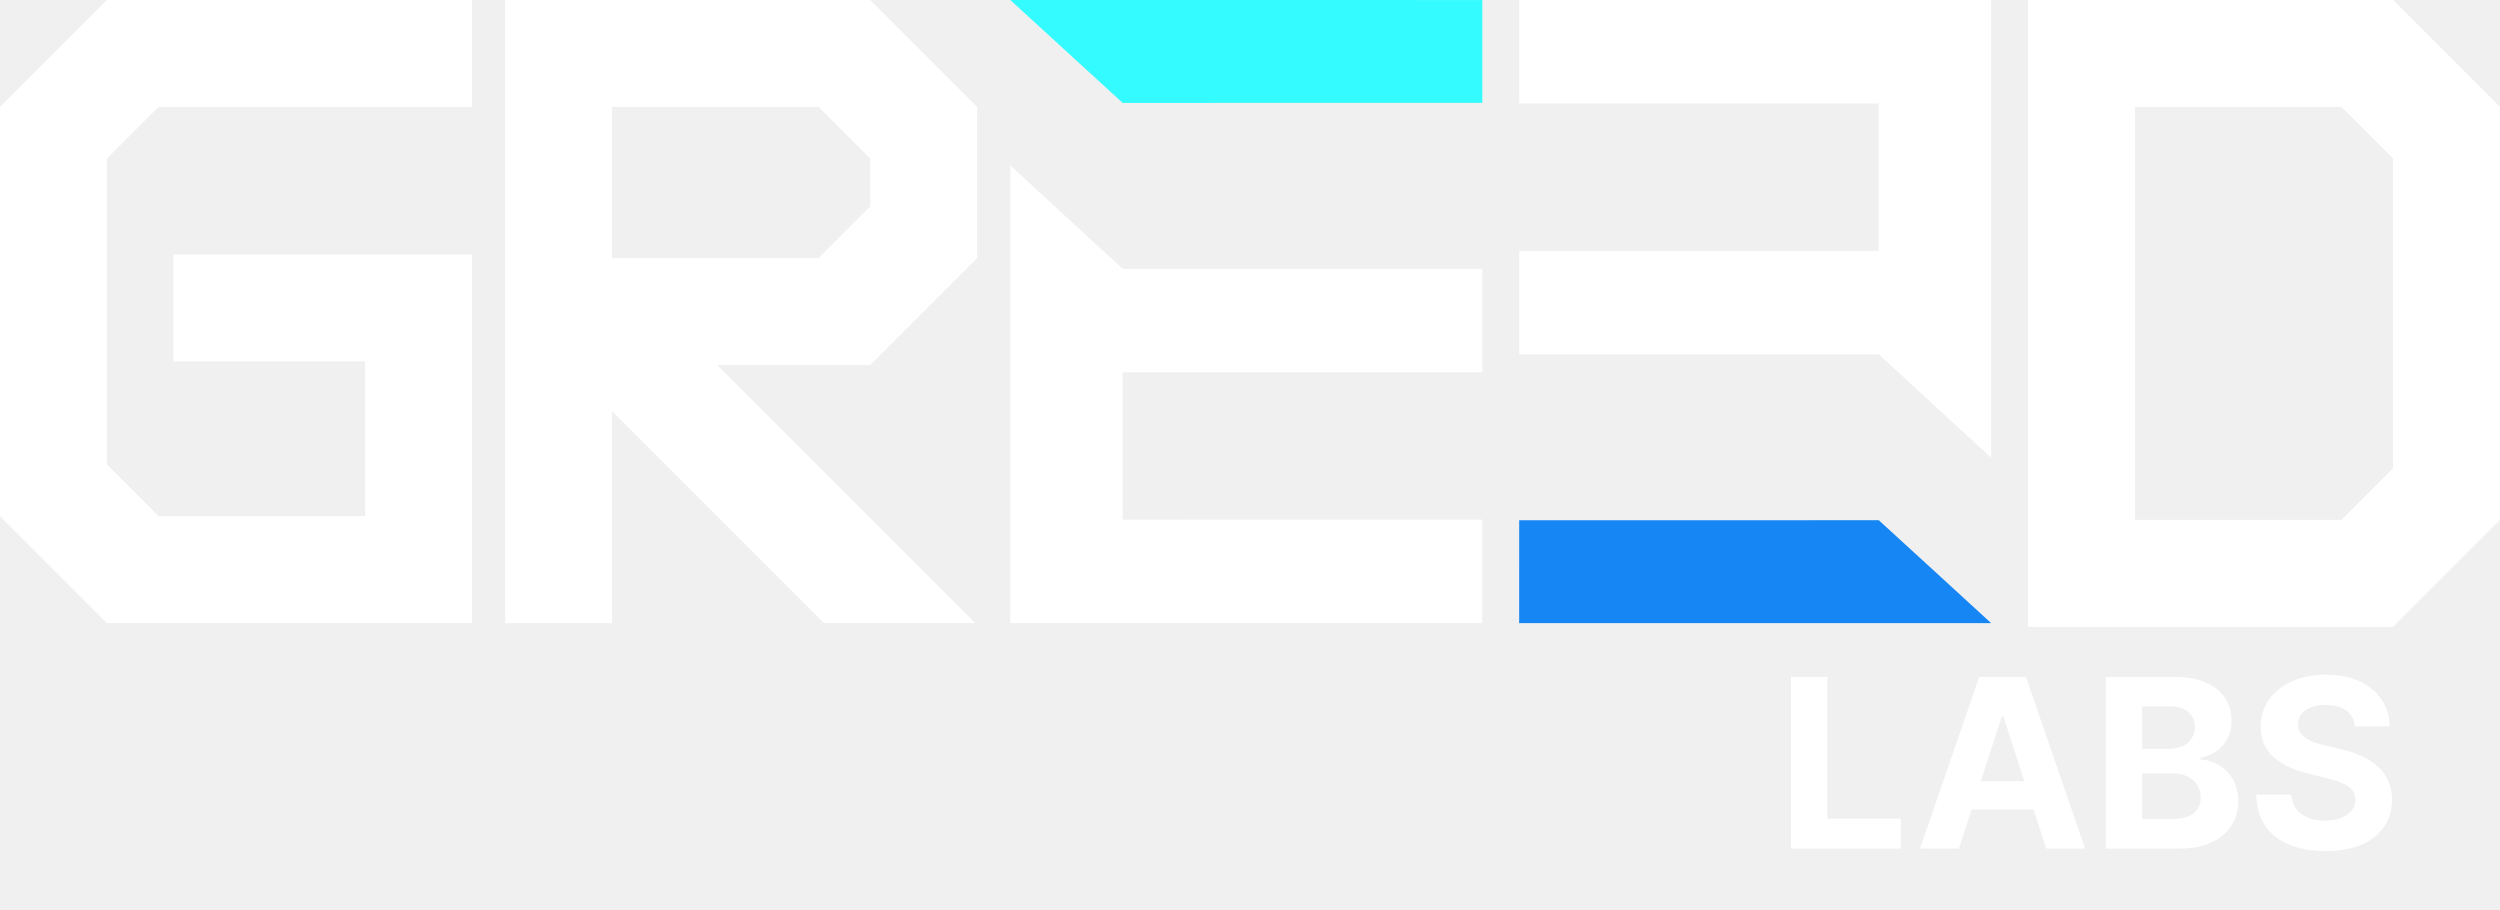
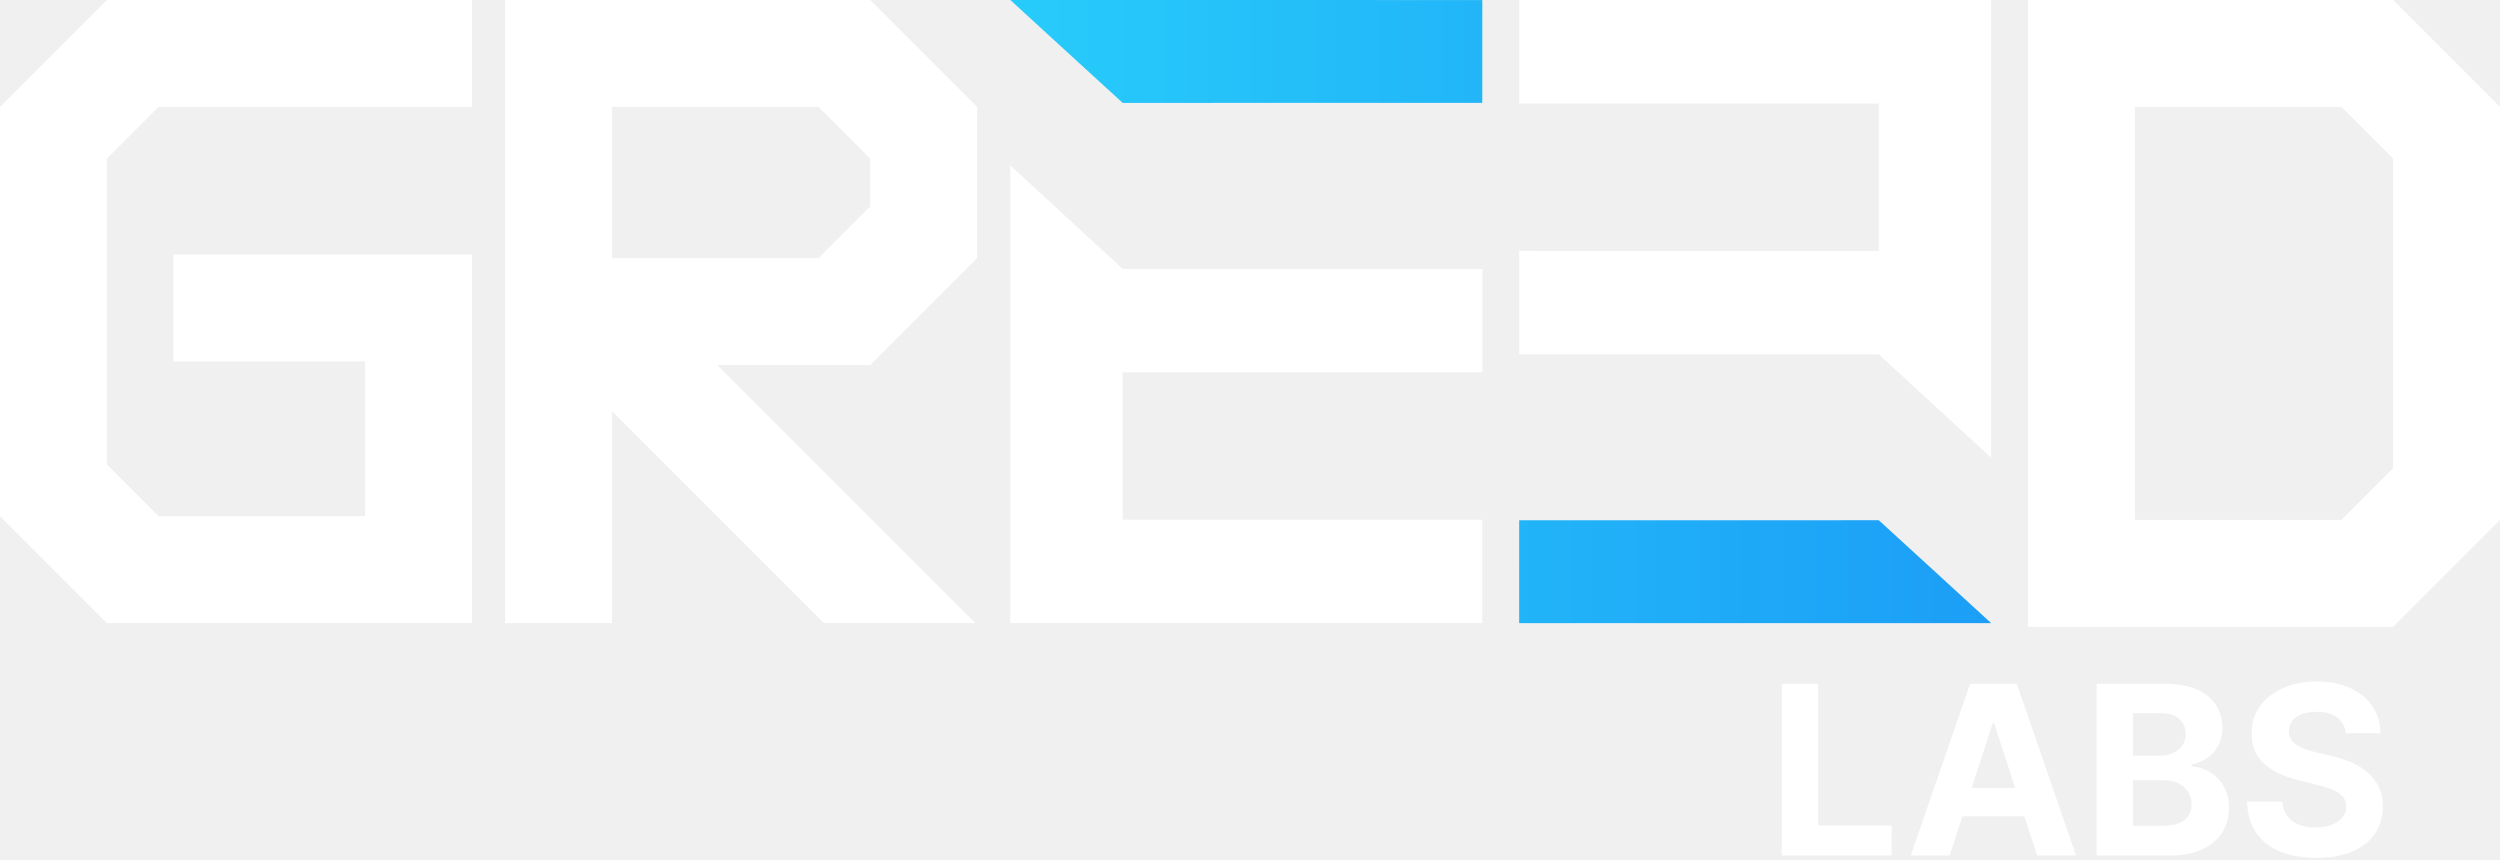
- <svg xmlns="http://www.w3.org/2000/svg" viewBox="0 0 124 45.092" fill="none">
-   <path d="M88.833 42.092V33.579H90.633V40.608H94.283V42.092H88.833ZM97.159 42.092H95.23L98.169 33.579H100.488L103.423 42.092H101.494L99.362 35.524H99.295L97.159 42.092ZM97.038 38.746H101.594V40.151H97.038V38.746ZM104.448 42.092V33.579H107.856C108.482 33.579 109.005 33.672 109.423 33.858C109.842 34.043 110.156 34.301 110.367 34.631C110.577 34.958 110.683 35.335 110.683 35.761C110.683 36.094 110.616 36.386 110.483 36.638C110.35 36.888 110.167 37.093 109.934 37.254C109.704 37.412 109.441 37.524 109.145 37.59V37.673C109.469 37.687 109.772 37.779 110.055 37.948C110.34 38.117 110.572 38.354 110.749 38.659C110.926 38.961 111.015 39.321 111.015 39.739C111.015 40.191 110.903 40.594 110.678 40.949C110.457 41.301 110.128 41.579 109.693 41.784C109.258 41.989 108.722 42.092 108.085 42.092H104.448ZM106.247 40.62H107.715C108.216 40.62 108.582 40.525 108.812 40.334C109.042 40.14 109.157 39.882 109.157 39.561C109.157 39.325 109.1 39.117 108.987 38.937C108.873 38.757 108.711 38.616 108.5 38.513C108.292 38.411 108.044 38.359 107.756 38.359H106.247V40.62ZM106.247 37.141H107.582C107.828 37.141 108.047 37.098 108.238 37.013C108.432 36.924 108.585 36.799 108.696 36.638C108.809 36.478 108.866 36.285 108.866 36.061C108.866 35.753 108.757 35.505 108.538 35.317C108.322 35.128 108.014 35.034 107.615 35.034H106.247V37.141ZM116.804 36.027C116.771 35.692 116.628 35.432 116.376 35.246C116.124 35.06 115.782 34.967 115.349 34.967C115.056 34.967 114.808 35.009 114.605 35.092C114.403 35.173 114.248 35.285 114.14 35.429C114.034 35.573 113.982 35.736 113.982 35.919C113.976 36.072 114.008 36.205 114.077 36.318C114.149 36.432 114.248 36.53 114.373 36.614C114.497 36.694 114.641 36.765 114.805 36.825C114.968 36.884 115.143 36.934 115.329 36.975L116.093 37.158C116.465 37.241 116.806 37.352 117.116 37.491C117.426 37.629 117.695 37.8 117.922 38.002C118.15 38.204 118.325 38.442 118.45 38.717C118.578 38.991 118.643 39.306 118.646 39.66C118.643 40.181 118.51 40.633 118.247 41.015C117.986 41.395 117.609 41.69 117.116 41.901C116.625 42.109 116.034 42.212 115.341 42.212C114.654 42.212 114.055 42.107 113.545 41.897C113.038 41.686 112.642 41.374 112.357 40.961C112.074 40.546 111.926 40.032 111.912 39.419H113.653C113.673 39.705 113.755 39.943 113.899 40.134C114.046 40.323 114.241 40.465 114.485 40.562C114.731 40.657 115.01 40.704 115.32 40.704C115.625 40.704 115.89 40.659 116.114 40.571C116.341 40.482 116.517 40.359 116.642 40.201C116.767 40.043 116.829 39.861 116.829 39.656C116.829 39.465 116.772 39.304 116.659 39.174C116.548 39.044 116.384 38.933 116.168 38.841C115.955 38.75 115.693 38.667 115.383 38.592L114.456 38.359C113.738 38.185 113.171 37.912 112.756 37.54C112.34 37.169 112.134 36.669 112.136 36.04C112.134 35.524 112.271 35.074 112.548 34.689C112.828 34.304 113.211 34.003 113.699 33.787C114.187 33.571 114.741 33.463 115.362 33.463C115.994 33.463 116.545 33.571 117.016 33.787C117.49 34.003 117.859 34.304 118.122 34.689C118.385 35.074 118.521 35.52 118.529 36.027H116.804Z" fill="white" />
-   <path d="M50.112 0C57.916 0.003 65.719 -0.002 73.522 0.002C73.519 1.702 73.52 3.402 73.521 5.103C67.576 5.104 61.632 5.098 55.687 5.106C53.825 3.408 51.97 1.702 50.112 0Z" fill="url(#paint0_linear_788_1715)" />
-   <path d="M50.112 8.205C51.968 9.917 53.827 11.626 55.685 13.335C61.631 13.336 67.577 13.336 73.522 13.336C73.522 15.046 73.522 16.756 73.522 18.467C67.575 18.465 61.629 18.467 55.683 18.465C55.686 20.901 55.684 23.338 55.684 25.774C61.629 25.772 67.575 25.773 73.521 25.773C73.522 27.485 73.52 29.196 73.522 30.908C65.719 30.907 57.916 30.908 50.113 30.907C50.112 23.34 50.113 15.772 50.112 8.205Z" fill="white" />
-   <path d="M98.761 30.908C90.958 30.906 83.155 30.91 75.351 30.906C75.355 29.206 75.353 27.506 75.352 25.805C81.297 25.804 87.242 25.81 93.186 25.802C95.049 27.5 96.903 29.207 98.761 30.908Z" fill="url(#paint1_linear_788_1715)" />
-   <path d="M98.761 22.703C96.905 20.992 95.046 19.282 93.188 17.573C87.242 17.572 81.297 17.572 75.351 17.572C75.352 15.863 75.351 14.152 75.351 12.442C81.298 12.443 87.244 12.441 93.19 12.443C93.187 10.007 93.189 7.57 93.19 5.134C87.244 5.136 81.298 5.135 75.352 5.135C75.352 3.423 75.353 1.712 75.352 0C83.155 0.001 90.958 0 98.761 0.001C98.762 7.568 98.76 15.136 98.761 22.703Z" fill="white" />
-   <path fill-rule="evenodd" clip-rule="evenodd" d="M48.466 5.303L43.163 0H30.36H25.056H25.056V5.304H25.056V12.801H25.056V18.105H25.056V30.909H30.36V20.394L40.874 30.908H48.375L35.571 18.105H43.162V18.107H48.466L48.466 18.105H43.162L48.466 12.802V12.801L48.466 5.304H48.466V5.303ZM40.602 12.801L30.36 12.801V5.304L40.603 5.304L43.162 7.863V10.24L40.602 12.801Z" fill="white" />
-   <path fill-rule="evenodd" clip-rule="evenodd" d="M0 0H0H0L0 5.304L5.304 0H23.41V5.304L7.863 5.304L5.304 7.863V25.604L5.304 23.045L7.863 25.604L18.106 25.604V17.923H8.596V12.619H18.106H23.41V25.604H23.41V30.907L5.304 30.907V30.907L0 25.604V0ZM0 30.907H5.304V30.909H0V30.907Z" fill="white" />
-   <path fill-rule="evenodd" clip-rule="evenodd" d="M100.59 0H100.59V31.092H105.894V31.091H118.697L124 25.788V31.091H124V28.531V25.787V5.304L124 0L124 0H105.894H100.59ZM118.696 5.304L105.894 5.304V25.787L116.136 25.787L118.696 23.227L118.696 5.304ZM118.696 7.865L116.136 5.305H118.696V7.865ZM118.696 0.001L124 5.305V0.001L118.696 0.001Z" fill="white" />
+ <svg xmlns="http://www.w3.org/2000/svg" width="678" height="233" viewBox="0 0 678 233" fill="none">
+   <path d="M483.233 232V185.455H493.074V223.886H513.028V232H483.233Z" fill="white" />
+   <path d="M528.756 232H518.21L534.278 185.455H546.96L563.006 232H552.46L540.801 196.091H540.438L528.756 232ZM528.097 213.705H553.006V221.386H528.097V213.705Z" fill="white" />
+   <path d="M568.608 232V185.455H587.244C590.669 185.455 593.525 185.962 595.812 186.977C598.1 187.992 599.82 189.402 600.972 191.205C602.123 192.992 602.699 195.053 602.699 197.386C602.699 199.205 602.335 200.803 601.608 202.182C600.881 203.545 599.881 204.667 598.608 205.545C597.35 206.409 595.911 207.023 594.29 207.386V207.841C596.062 207.917 597.722 208.417 599.267 209.341C600.828 210.265 602.093 211.561 603.062 213.227C604.032 214.879 604.517 216.849 604.517 219.136C604.517 221.606 603.903 223.811 602.676 225.75C601.464 227.674 599.669 229.197 597.29 230.318C594.911 231.439 591.979 232 588.494 232H568.608ZM578.449 223.955H586.472C589.214 223.955 591.214 223.432 592.472 222.386C593.729 221.326 594.358 219.917 594.358 218.159C594.358 216.871 594.047 215.735 593.426 214.75C592.805 213.765 591.919 212.992 590.767 212.432C589.631 211.871 588.275 211.591 586.699 211.591H578.449V223.955ZM578.449 204.932H585.744C587.093 204.932 588.29 204.697 589.335 204.227C590.396 203.742 591.229 203.061 591.835 202.182C592.456 201.303 592.767 200.25 592.767 199.023C592.767 197.341 592.169 195.985 590.972 194.955C589.79 193.924 588.108 193.409 585.926 193.409H578.449V204.932Z" fill="white" />
+   <path d="M636.17 198.841C635.989 197.008 635.208 195.583 633.83 194.568C632.451 193.553 630.58 193.045 628.216 193.045C626.61 193.045 625.254 193.273 624.148 193.727C623.042 194.167 622.193 194.78 621.602 195.568C621.027 196.356 620.739 197.25 620.739 198.25C620.708 199.083 620.883 199.811 621.261 200.432C621.655 201.053 622.193 201.591 622.875 202.045C623.557 202.485 624.345 202.871 625.239 203.205C626.133 203.523 627.087 203.795 628.102 204.023L632.284 205.023C634.314 205.477 636.178 206.083 637.875 206.841C639.572 207.599 641.042 208.53 642.284 209.636C643.527 210.742 644.489 212.045 645.17 213.545C645.867 215.045 646.224 216.765 646.239 218.705C646.224 221.553 645.496 224.023 644.057 226.114C642.633 228.189 640.572 229.803 637.875 230.955C635.193 232.091 631.958 232.659 628.17 232.659C624.413 232.659 621.14 232.083 618.352 230.932C615.58 229.78 613.413 228.076 611.852 225.818C610.307 223.545 609.496 220.735 609.42 217.386H618.943C619.049 218.947 619.496 220.25 620.284 221.295C621.087 222.326 622.155 223.106 623.489 223.636C624.837 224.152 626.36 224.409 628.057 224.409C629.724 224.409 631.17 224.167 632.398 223.682C633.64 223.197 634.602 222.523 635.284 221.659C635.966 220.795 636.307 219.803 636.307 218.682C636.307 217.636 635.996 216.758 635.375 216.045C634.769 215.333 633.875 214.727 632.693 214.227C631.526 213.727 630.095 213.273 628.398 212.864L623.33 211.591C619.405 210.636 616.307 209.144 614.034 207.114C611.761 205.083 610.633 202.349 610.648 198.909C610.633 196.091 611.383 193.629 612.898 191.523C614.428 189.417 616.526 187.773 619.193 186.591C621.86 185.409 624.89 184.818 628.284 184.818C631.739 184.818 634.754 185.409 637.33 186.591C639.92 187.773 641.936 189.417 643.375 191.523C644.814 193.629 645.557 196.068 645.602 198.841H636.17Z" fill="white" />
+   <path d="M274 3.54937e-05C316.668 0.015 359.332 -0.009 402 0.012C401.981 9.308 401.99 18.604 401.994 27.903C369.49 27.909 336.986 27.876 304.482 27.917C294.299 18.633 284.161 9.305 274 3.54937e-05Z" fill="url(#paint0_linear_13_222)" />
+   <path d="M274 44.867C284.149 54.225 294.311 63.572 304.473 72.918C336.982 72.924 369.491 72.921 402 72.921C401.997 82.27 402 91.622 402 100.974C369.484 100.968 336.972 100.977 304.46 100.968C304.476 114.287 304.466 127.61 304.463 140.929C336.972 140.92 369.481 140.926 401.994 140.926C401.997 150.284 401.99 159.642 401.997 169C359.332 168.997 316.668 169 274.003 168.997C273.997 127.621 274.006 86.243 274 44.867Z" fill="white" />
+   <path d="M540 169C497.332 168.985 454.668 169.009 412 168.988C412.019 159.692 412.01 150.396 412.006 141.097C444.51 141.091 477.014 141.124 509.518 141.083C519.701 150.367 529.839 159.695 540 169Z" fill="url(#paint1_linear_13_222)" />
+   <path d="M540 124.133C529.851 114.775 519.689 105.428 509.527 96.082C477.018 96.076 444.509 96.079 412 96.079C412.003 86.73 412 77.378 412 68.026C444.516 68.032 477.028 68.023 509.54 68.032C509.524 54.713 509.534 41.391 509.537 28.071C477.028 28.08 444.519 28.074 412.006 28.074C412.003 18.716 412.01 9.358 412.003 2.65248e-05C454.668 0.003 497.332 4.78027e-05 539.997 0.003C540.003 41.379 539.994 82.757 540 124.133Z" fill="white" />
+   <path fill-rule="evenodd" clip-rule="evenodd" d="M236 3.54937e-05L265 29V70L236 99H194.506L264.506 169H223.494L166 111.506V169H137V4.3624e-05L236 3.54937e-05ZM222 70H166V29L222 29L236 43V56L222 70Z" fill="white" />
+   <path fill-rule="evenodd" clip-rule="evenodd" d="M128 29V3.54937e-05H29L0 29V140L29 169H128V69H47V98H99V140L43 140L29 126V43L43 29L128 29Z" fill="white" />
+   <path fill-rule="evenodd" clip-rule="evenodd" d="M678 29V141L649 170L550 170V4.76926e-05L649 0L678 29ZM635 29L579 29V141L635 141L649 127V43L635 29Z" fill="white" />
  <defs>
-     <linearGradient id="paint0_linear_788_1715" x1="200.448" y1="10.212" x2="294.088" y2="10.212" gradientUnits="userSpaceOnUse">
+     <linearGradient id="paint0_linear_13_222" x1="0" y1="116.33" x2="678" y2="116.33" gradientUnits="userSpaceOnUse">
      <stop stop-color="#34FBFF" />
      <stop offset="1" stop-color="#1586F4" />
    </linearGradient>
-     <linearGradient id="paint1_linear_788_1715" x1="395.044" y1="113.421" x2="301.404" y2="113.421" gradientUnits="userSpaceOnUse">
+     <linearGradient id="paint1_linear_13_222" x1="0" y1="116.33" x2="678" y2="116.33" gradientUnits="userSpaceOnUse">
      <stop stop-color="#34FBFF" />
      <stop offset="1" stop-color="#1586F4" />
    </linearGradient>
  </defs>
</svg>
